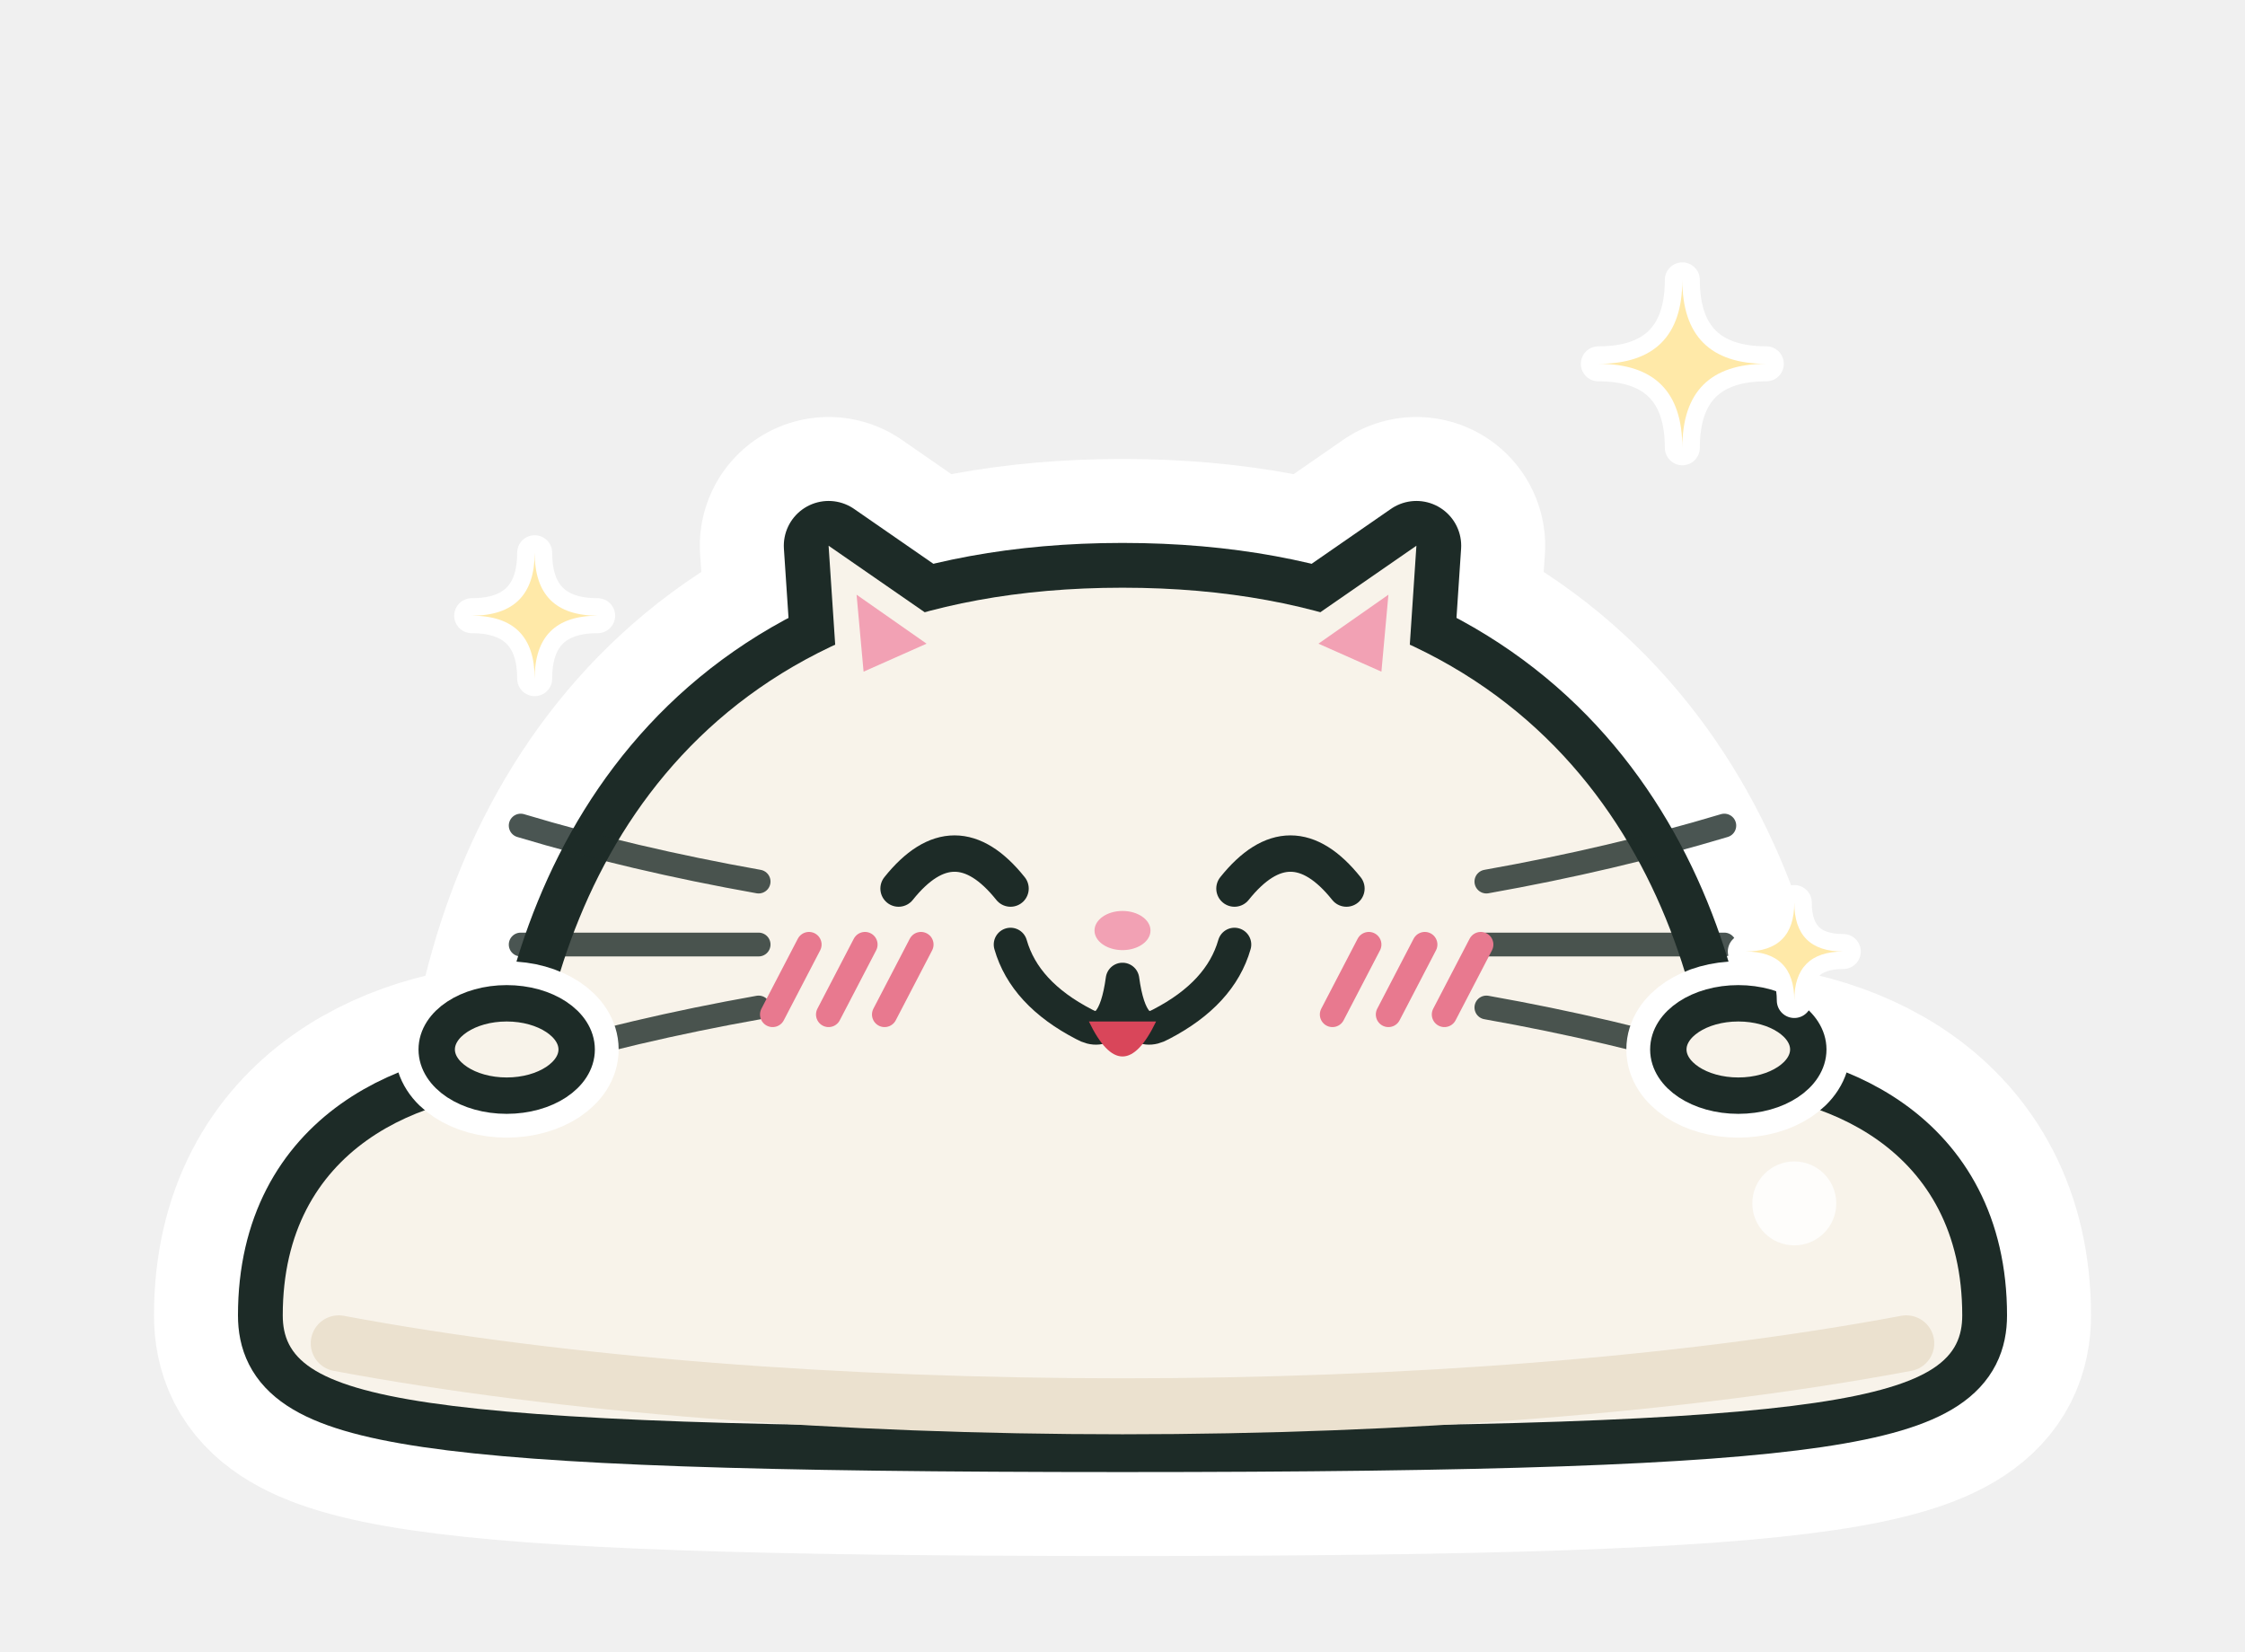
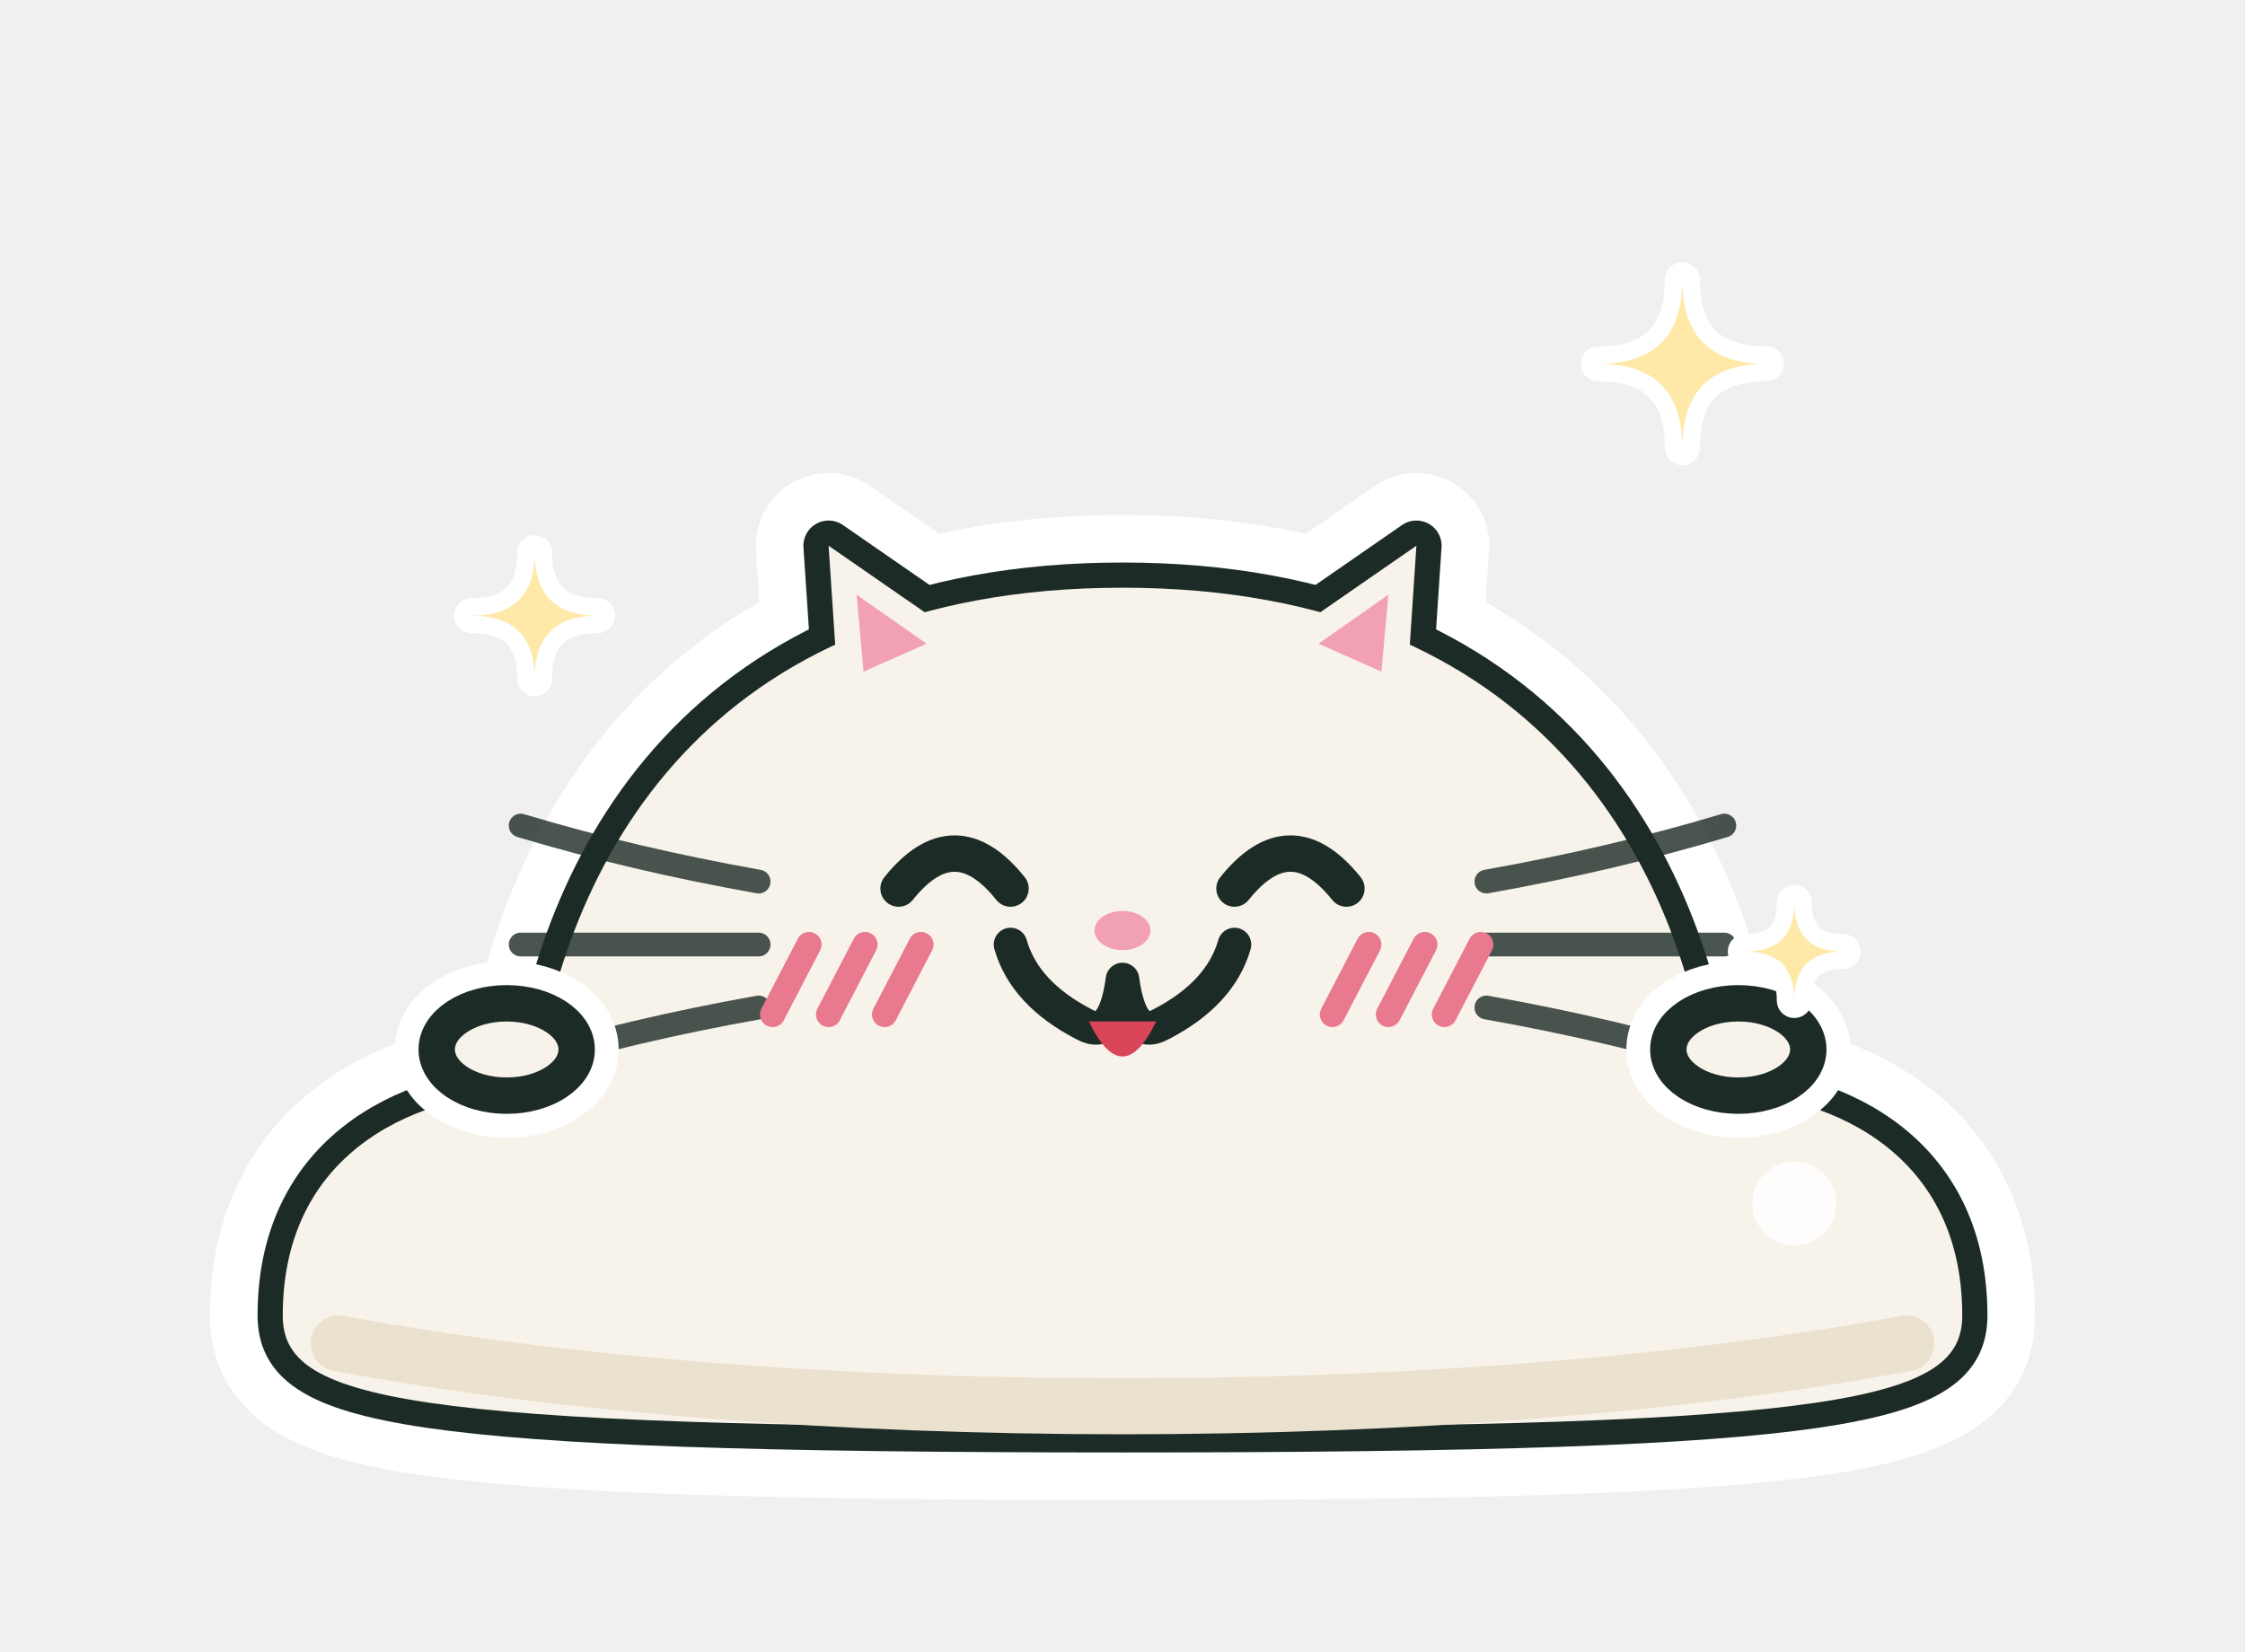
<svg xmlns="http://www.w3.org/2000/svg" viewBox="-16 18 160 118" width="174" height="128">
  <g transform="translate(64 121)">
    <g>
      <animateTransform attributeName="transform" type="scale" dur="1.8s" repeatCount="indefinite" calcMode="spline" keyTimes="0;.12;.25;.37;.5;.62;.75;.87;1" keySplines=".45 0 .55 1;.45 0 .55 1;.45 0 .55 1;.45 0 .55 1;.45 0 .55 1;.45 0 .55 1;.45 0 .55 1;.45 0 .55 1" values="1 1;1.13 .85;.95 1.07;1.03 .97;1 1;1.13 .85;.95 1.07;1.03 .97;1 1" />
      <g transform="translate(-64 -121)">
        <g>
          <ellipse cx="14" cy="117" rx="7" ry="4.5" fill="#f8f3ea" stroke="#1d2b27" stroke-width="3">
            <animate attributeName="rx" dur="1.8s" repeatCount="indefinite" values="7;9;6;7.5;7" />
            <animate attributeName="cx" dur="1.8s" repeatCount="indefinite" values="14;9;14;17;14" />
          </ellipse>
        </g>
        <g>
          <ellipse cx="114" cy="118" rx="5.5" ry="3.6" fill="#f8f3ea" stroke="#1d2b27" stroke-width="3">
            <animate attributeName="rx" dur="1.8s" repeatCount="indefinite" values="5.5;4.5;6.5;8;5.5" />
            <animate attributeName="cx" dur="1.8s" repeatCount="indefinite" values="114;111;114;120;114" />
          </ellipse>
        </g>
        <g stroke-linejoin="round" stroke-linecap="round">
-           <path d="M44 72 L43 57 L56 66 Z" fill="#fff" stroke="#fff" stroke-width="18.4" />
-           <path d="M84 72 L85 57 L72 66 Z" fill="#fff" stroke="#fff" stroke-width="18.4" />
-           <path d="M4 112 C4 100 14 96 22 96 C24 80 34 60 64 60 C94 60 104 80 106 96 C114 96 124 100 124 112 C124 118 116 120 64 120 C12 120 4 118 4 112 Z" fill="#fff" stroke="#fff" stroke-width="18.4">
+           <path d="M44 72 L43 57 L56 66 Z" fill="#fff" stroke="#fff" stroke-width="10.4" />
+           <path d="M84 72 L85 57 L72 66 Z" fill="#fff" stroke="#fff" stroke-width="10.4" />
+           <path d="M4 112 C4 100 14 96 22 96 C24 80 34 60 64 60 C94 60 104 80 106 96 C114 96 124 100 124 112 C124 118 116 120 64 120 C12 120 4 118 4 112 Z" fill="#fff" stroke="#fff" stroke-width="10.4">
            <animate attributeName="d" dur="1.8s" repeatCount="indefinite" calcMode="spline" keyTimes="0;.25;.5;.75;1" keySplines=".45 0 .55 1;.45 0 .55 1;.45 0 .55 1;.45 0 .55 1" values="M4 112 C4 100 14 96 22 96 C24 80 34 60 64 60 C94 60 104 80 106 96 C114 96 124 100 124 112 C124 118 116 120 64 120 C12 120 4 118 4 112 Z;M-4 111 C-5 98 10 93 21 95 C24 80 34 60 64 60 C94 60 104 80 107 97 C114 98 120 102 120 112 C120 118 112 120 60 120 C6 120 -4 117 -4 111 Z;M4 112 C4 100 14 96 22 96 C24 80 34 60 64 60 C94 60 104 80 106 96 C114 96 124 100 124 112 C124 118 116 120 64 120 C12 120 4 118 4 112 Z;M8 112 C8 102 16 98 21 97 C24 80 34 60 64 60 C94 60 104 80 107 95 C118 93 133 98 132 111 C132 117 122 120 68 120 C16 120 8 118 8 112 Z;M4 112 C4 100 14 96 22 96 C24 80 34 60 64 60 C94 60 104 80 106 96 C114 96 124 100 124 112 C124 118 116 120 64 120 C12 120 4 118 4 112 Z" />
          </path>
-           <path d="M44 72 L43 57 L56 66 Z" fill="#1d2b27" stroke="#1d2b27" stroke-width="6.4" />
-           <path d="M84 72 L85 57 L72 66 Z" fill="#1d2b27" stroke="#1d2b27" stroke-width="6.4" />
-           <path d="M4 112 C4 100 14 96 22 96 C24 80 34 60 64 60 C94 60 104 80 106 96 C114 96 124 100 124 112 C124 118 116 120 64 120 C12 120 4 118 4 112 Z" fill="#1d2b27" stroke="#1d2b27" stroke-width="6.4">
+           <path d="M44 72 L43 57 L56 66 Z" fill="#1d2b27" stroke="#1d2b27" stroke-width="3.6" />
+           <path d="M84 72 L85 57 L72 66 Z" fill="#1d2b27" stroke="#1d2b27" stroke-width="3.6" />
+           <path d="M4 112 C4 100 14 96 22 96 C24 80 34 60 64 60 C94 60 104 80 106 96 C114 96 124 100 124 112 C124 118 116 120 64 120 C12 120 4 118 4 112 Z" fill="#1d2b27" stroke="#1d2b27" stroke-width="3.6">
            <animate attributeName="d" dur="1.8s" repeatCount="indefinite" calcMode="spline" keyTimes="0;.25;.5;.75;1" keySplines=".45 0 .55 1;.45 0 .55 1;.45 0 .55 1;.45 0 .55 1" values="M4 112 C4 100 14 96 22 96 C24 80 34 60 64 60 C94 60 104 80 106 96 C114 96 124 100 124 112 C124 118 116 120 64 120 C12 120 4 118 4 112 Z;M-4 111 C-5 98 10 93 21 95 C24 80 34 60 64 60 C94 60 104 80 107 97 C114 98 120 102 120 112 C120 118 112 120 60 120 C6 120 -4 117 -4 111 Z;M4 112 C4 100 14 96 22 96 C24 80 34 60 64 60 C94 60 104 80 106 96 C114 96 124 100 124 112 C124 118 116 120 64 120 C12 120 4 118 4 112 Z;M8 112 C8 102 16 98 21 97 C24 80 34 60 64 60 C94 60 104 80 107 95 C118 93 133 98 132 111 C132 117 122 120 68 120 C16 120 8 118 8 112 Z;M4 112 C4 100 14 96 22 96 C24 80 34 60 64 60 C94 60 104 80 106 96 C114 96 124 100 124 112 C124 118 116 120 64 120 C12 120 4 118 4 112 Z" />
          </path>
          <path d="M44 72 L43 57 L56 66 Z" fill="#f8f3ea" />
          <path d="M84 72 L85 57 L72 66 Z" fill="#f8f3ea" />
          <path d="M4 112 C4 100 14 96 22 96 C24 80 34 60 64 60 C94 60 104 80 106 96 C114 96 124 100 124 112 C124 118 116 120 64 120 C12 120 4 118 4 112 Z" fill="#f8f3ea">
            <animate attributeName="d" dur="1.8s" repeatCount="indefinite" calcMode="spline" keyTimes="0;.25;.5;.75;1" keySplines=".45 0 .55 1;.45 0 .55 1;.45 0 .55 1;.45 0 .55 1" values="M4 112 C4 100 14 96 22 96 C24 80 34 60 64 60 C94 60 104 80 106 96 C114 96 124 100 124 112 C124 118 116 120 64 120 C12 120 4 118 4 112 Z;M-4 111 C-5 98 10 93 21 95 C24 80 34 60 64 60 C94 60 104 80 107 97 C114 98 120 102 120 112 C120 118 112 120 60 120 C6 120 -4 117 -4 111 Z;M4 112 C4 100 14 96 22 96 C24 80 34 60 64 60 C94 60 104 80 106 96 C114 96 124 100 124 112 C124 118 116 120 64 120 C12 120 4 118 4 112 Z;M8 112 C8 102 16 98 21 97 C24 80 34 60 64 60 C94 60 104 80 107 95 C118 93 133 98 132 111 C132 117 122 120 68 120 C16 120 8 118 8 112 Z;M4 112 C4 100 14 96 22 96 C24 80 34 60 64 60 C94 60 104 80 106 96 C114 96 124 100 124 112 C124 118 116 120 64 120 C12 120 4 118 4 112 Z" />
          </path>
          <path d="M45.5 66 L45 60.5 L50 64 Z" fill="#f2a1b4" />
          <path d="M82.5 66 L83 60.5 L78 64 Z" fill="#f2a1b4" />
          <path d="M8 114 C40 120 88 120 120 114" fill="none" stroke="#ebe1cf" stroke-width="4" />
          <circle cx="112" cy="104" r="3" fill="#fff" opacity=".8" />
          <path d="M38 81 q-9 -1.6 -17 -4" fill="none" stroke="#1d2b27" stroke-width="1.7" opacity=".8" />
          <path d="M38 85.5 q-9 0.0 -17 0" fill="none" stroke="#1d2b27" stroke-width="1.7" opacity=".8" />
          <path d="M38 90 q-9 1.6 -17 4" fill="none" stroke="#1d2b27" stroke-width="1.7" opacity=".8" />
          <path d="M90 81 q9 -1.6 17 -4" fill="none" stroke="#1d2b27" stroke-width="1.7" opacity=".8" />
          <path d="M90 85.5 q9 0.0 17 0" fill="none" stroke="#1d2b27" stroke-width="1.7" opacity=".8" />
          <path d="M90 90 q9 1.6 17 4" fill="none" stroke="#1d2b27" stroke-width="1.7" opacity=".8" />
          <path d="M48 81.5 Q52 76.5 56 81.5" fill="none" stroke="#1d2b27" stroke-width="2.6" />
          <path d="M72 81.5 Q76 76.5 80 81.5" fill="none" stroke="#1d2b27" stroke-width="2.6" />
          <path d="M39 90.5 l2.6 -5 M43 90.5 l2.6 -5 M47 90.5 l2.6 -5" stroke="#e8798f" stroke-width="1.8" fill="none" />
          <path d="M79 90.5 l2.6 -5 M83 90.5 l2.6 -5 M87 90.5 l2.6 -5" stroke="#e8798f" stroke-width="1.8" fill="none" />
          <ellipse cx="64" cy="84.5" rx="2" ry="1.4" fill="#f2a1b4" />
          <path d="M56.0 85.5 Q57.0 89 61.25 91.2 Q63.4 92.4 64 88 Q64.6 92.4 66.75 91.2 Q71.0 89 72.0 85.5" fill="none" stroke="#1d2b27" stroke-width="2.4" />
          <path d="M61.6 91 Q64 96 66.4 91 Z" fill="#d9465a" />
          <g transform="translate(25 93)">
            <g>
              <animateTransform attributeName="transform" type="rotate" dur=".16s" begin="0s" repeatCount="indefinite" values="35;-40;35" />
              <ellipse cx="-5" cy="0" rx="5" ry="3.3" fill="#f8f3ea" stroke="#fff" stroke-width="6" />
              <ellipse cx="-5" cy="0" rx="5" ry="3.3" fill="#f8f3ea" stroke="#1d2b27" stroke-width="2.6" />
            </g>
          </g>
          <g transform="translate(103 93)">
            <g>
              <animateTransform attributeName="transform" type="rotate" dur=".16s" begin="-.07s" repeatCount="indefinite" values="-35;40;-35" />
              <ellipse cx="5" cy="0" rx="5" ry="3.3" fill="#f8f3ea" stroke="#fff" stroke-width="6" />
              <ellipse cx="5" cy="0" rx="5" ry="3.3" fill="#f8f3ea" stroke="#1d2b27" stroke-width="2.6" />
            </g>
          </g>
          <path d="M104 38 Q104 44 110 44 Q104 44 104 50 Q104 44 98 44 Q104 44 104 38 Z" fill="#ffe9a8" stroke="#fff" stroke-width="2.5" paint-order="stroke" />
          <path d="M22 57.5 Q22 62 26.5 62 Q22 62 22 66.5 Q22 62 17.5 62 Q22 62 22 57.5 Z" fill="#ffe9a8" stroke="#fff" stroke-width="2.5" paint-order="stroke" />
          <path d="M112 82.5 Q112 86 115.5 86 Q112 86 112 89.5 Q112 86 108.5 86 Q112 86 112 82.5 Z" fill="#ffe9a8" stroke="#fff" stroke-width="2.5" paint-order="stroke" />
        </g>
      </g>
    </g>
  </g>
</svg>
